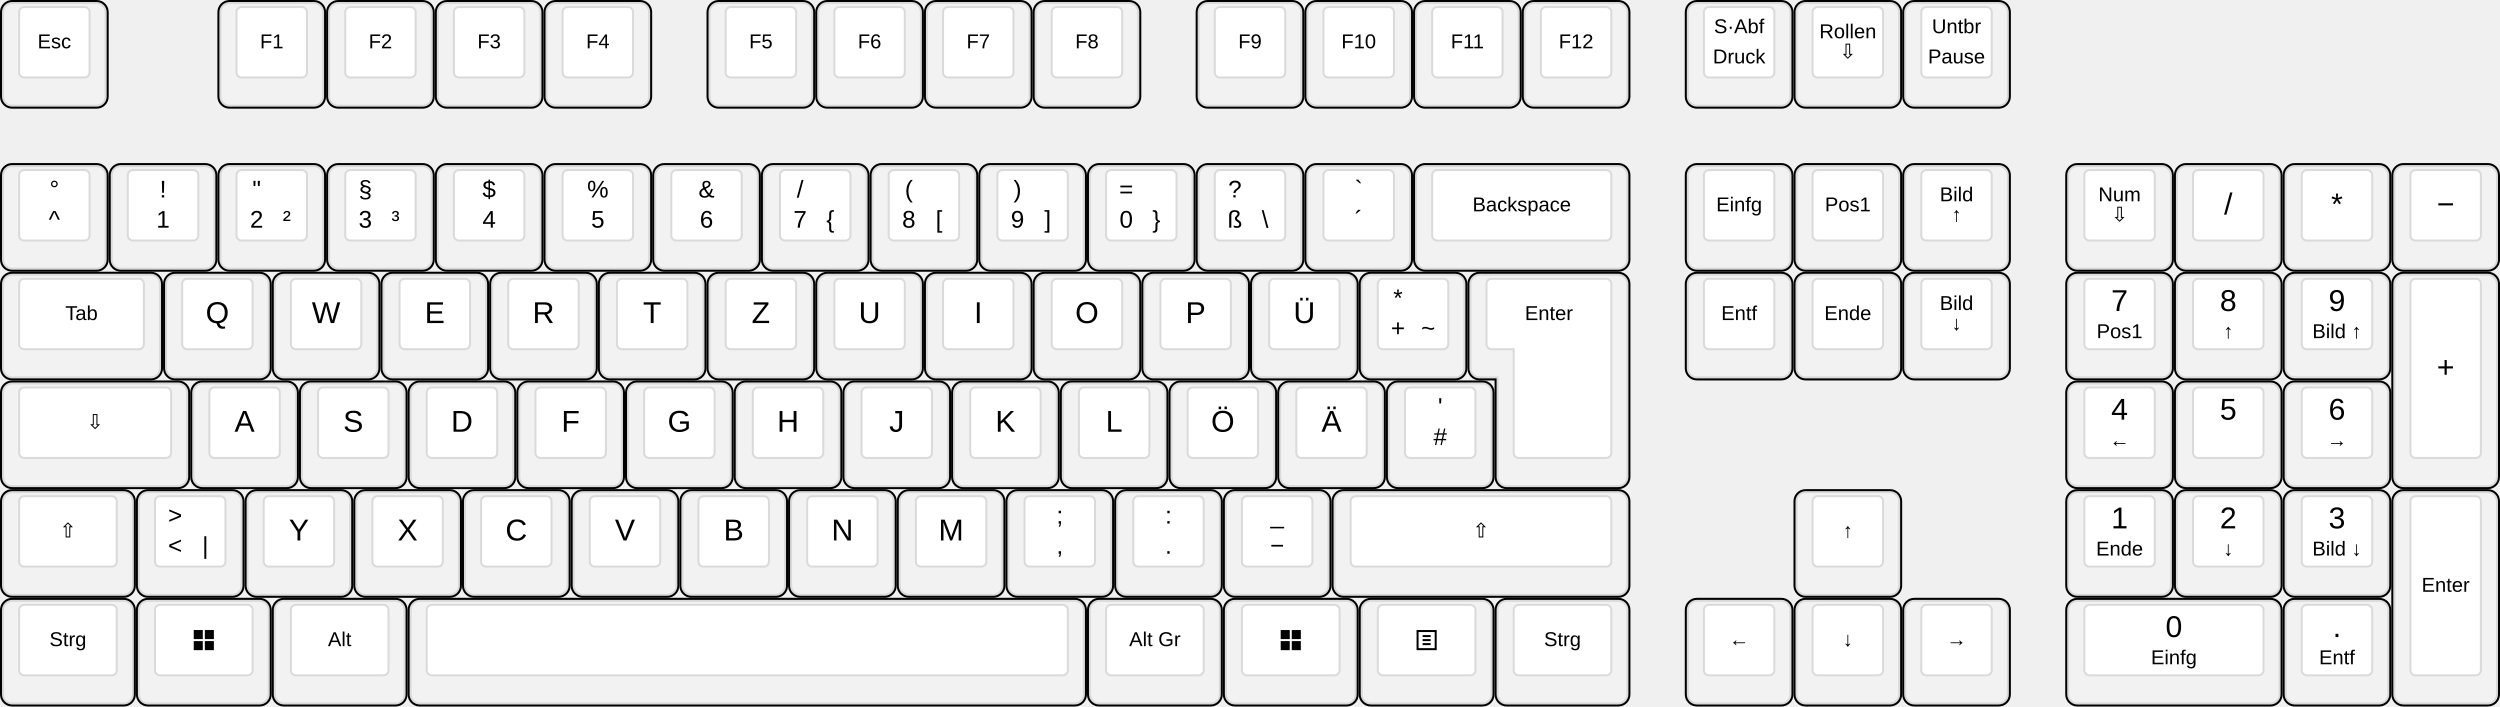
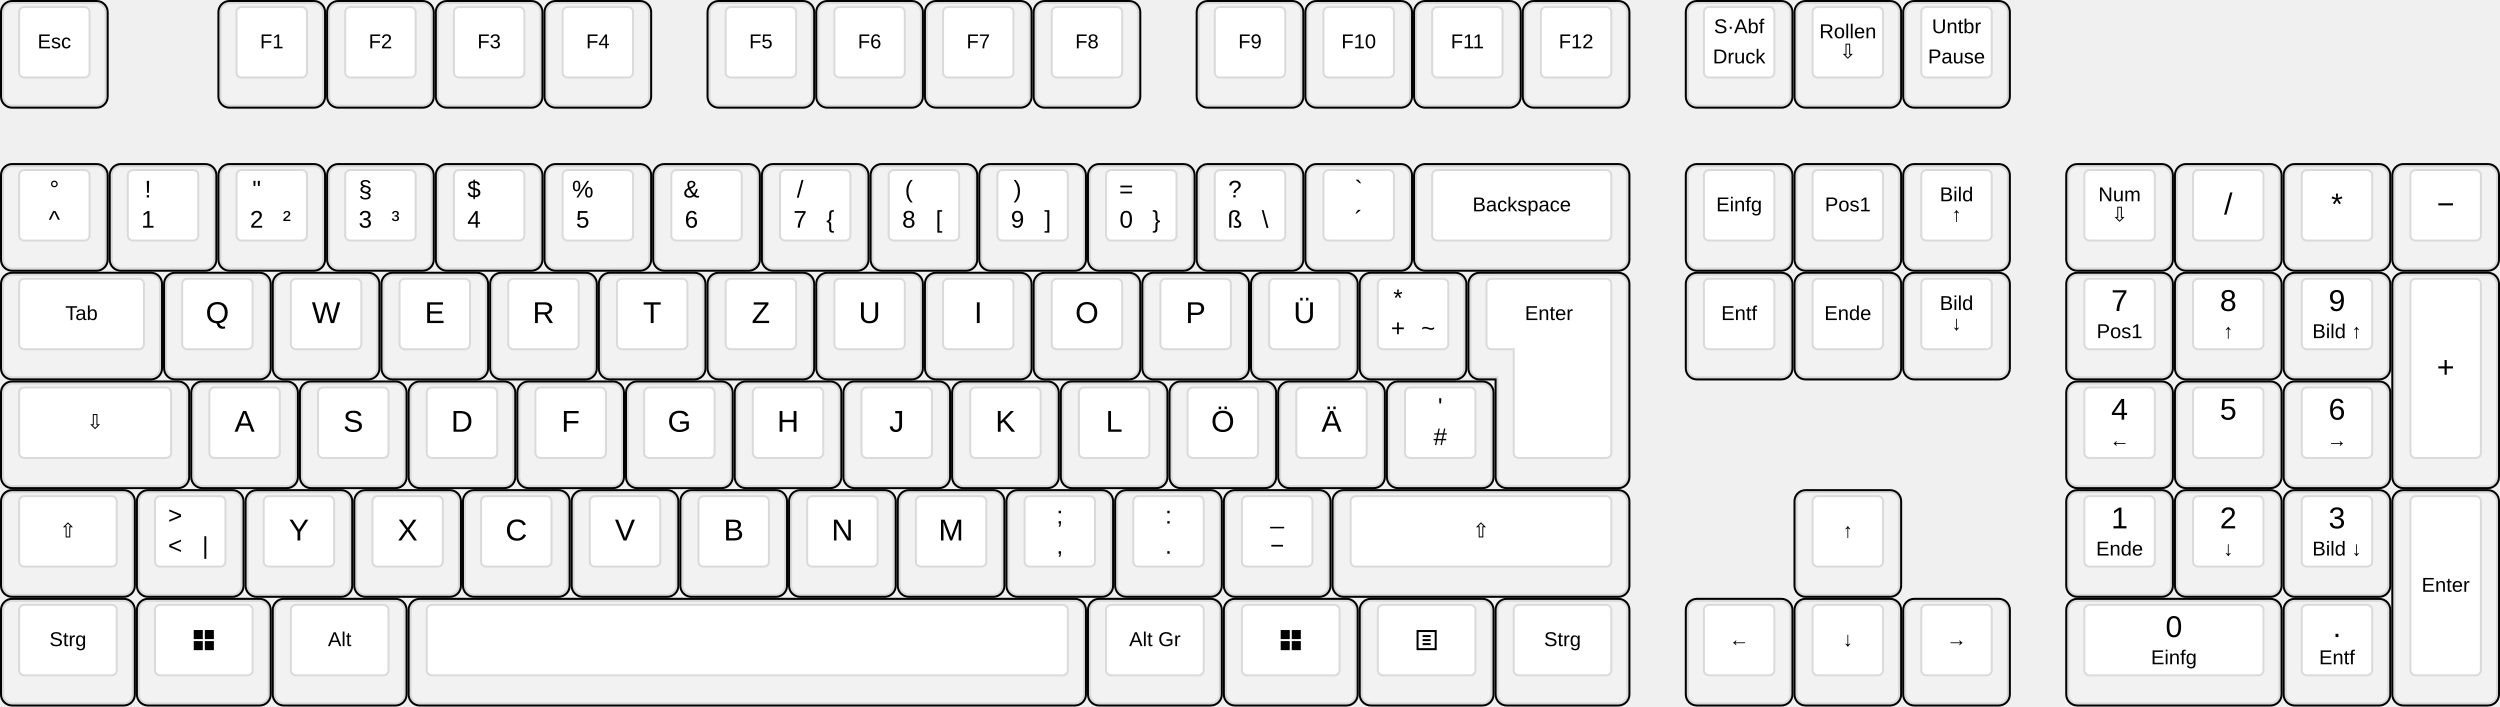
<svg xmlns="http://www.w3.org/2000/svg" xmlns:xlink="http://www.w3.org/1999/xlink" version="1.1" width="1242" height="351" viewBox="0 -351 1242 351">
  <defs>
    <g id="shape0">
      <path d="M 6 -54 C 2.686 -54 0 -51.314 0 -48 L 0 -6 C 0 -2.686 2.686 0 6 0 L 48 0 C 51.314 0 54 -2.686 54 -6 L 54 -48 C 54 -51.314 51.314 -54 48 -54 Z" fill="#000000" />
      <path d="M 6 -53 C 3.239 -53 1 -50.761 1 -48 L 1 -6 C 1 -3.239 3.239 -1 6 -1 L 48 -1 C 50.761 -1 53 -3.239 53 -6 L 53 -48 C 53 -50.761 50.761 -53 48 -53 Z" fill="#dadada" />
      <path d="M 6 -52 C 3.791 -52 2 -50.209 2 -48 L 2 -6 C 2 -3.791 3.791 -2 6 -2 L 48 -2 C 50.209 -2 52 -3.791 52 -6 L 52 -48 C 52 -50.209 50.209 -52 48 -52 Z" fill="#f2f2f2" />
      <path d="M 12 -51 C 10.343 -51 9 -49.657 9 -48 L 9 -18 C 9 -16.343 10.343 -15 12 -15 L 42 -15 C 43.657 -15 45 -16.343 45 -18 L 45 -48 C 45 -49.657 43.657 -51 42 -51 Z" fill="#dadada" />
      <path d="M 12 -50 C 10.895 -50 10 -49.105 10 -48 L 10 -18 C 10 -16.895 10.895 -16 12 -16 L 42 -16 C 43.105 -16 44 -16.895 44 -18 L 44 -48 C 44 -49.105 43.105 -50 42 -50 Z" fill="#ffffff" />
    </g>
    <g id="shape1">
      <path d="M 6 -54 C 2.686 -54 0 -51.314 0 -48 L 0 -6 C 0 -2.686 2.686 0 6 0 L 102 0 C 105.314 0 108 -2.686 108 -6 L 108 -48 C 108 -51.314 105.314 -54 102 -54 Z" fill="#000000" />
      <path d="M 6 -53 C 3.239 -53 1 -50.761 1 -48 L 1 -6 C 1 -3.239 3.239 -1 6 -1 L 102 -1 C 104.761 -1 107 -3.239 107 -6 L 107 -48 C 107 -50.761 104.761 -53 102 -53 Z" fill="#dadada" />
      <path d="M 6 -52 C 3.791 -52 2 -50.209 2 -48 L 2 -6 C 2 -3.791 3.791 -2 6 -2 L 102 -2 C 104.209 -2 106 -3.791 106 -6 L 106 -48 C 106 -50.209 104.209 -52 102 -52 Z" fill="#f2f2f2" />
      <path d="M 12 -51 C 10.343 -51 9 -49.657 9 -48 L 9 -18 C 9 -16.343 10.343 -15 12 -15 L 96 -15 C 97.657 -15 99 -16.343 99 -18 L 99 -48 C 99 -49.657 97.657 -51 96 -51 Z" fill="#dadada" />
      <path d="M 12 -50 C 10.895 -50 10 -49.105 10 -48 L 10 -18 C 10 -16.895 10.895 -16 12 -16 L 96 -16 C 97.105 -16 98 -16.895 98 -18 L 98 -48 C 98 -49.105 97.105 -50 96 -50 Z" fill="#ffffff" />
    </g>
    <g id="shape2">
      <path d="M 6 -54 C 2.686 -54 0 -51.314 0 -48 L 0 -6 C 0 -2.686 2.686 0 6 0 L 75 0 C 78.314 0 81 -2.686 81 -6 L 81 -48 C 81 -51.314 78.314 -54 75 -54 Z" fill="#000000" />
      <path d="M 6 -53 C 3.239 -53 1 -50.761 1 -48 L 1 -6 C 1 -3.239 3.239 -1 6 -1 L 75 -1 C 77.761 -1 80 -3.239 80 -6 L 80 -48 C 80 -50.761 77.761 -53 75 -53 Z" fill="#dadada" />
      <path d="M 6 -52 C 3.791 -52 2 -50.209 2 -48 L 2 -6 C 2 -3.791 3.791 -2 6 -2 L 75 -2 C 77.209 -2 79 -3.791 79 -6 L 79 -48 C 79 -50.209 77.209 -52 75 -52 Z" fill="#f2f2f2" />
      <path d="M 12 -51 C 10.343 -51 9 -49.657 9 -48 L 9 -18 C 9 -16.343 10.343 -15 12 -15 L 69 -15 C 70.657 -15 72 -16.343 72 -18 L 72 -48 C 72 -49.657 70.657 -51 69 -51 Z" fill="#dadada" />
      <path d="M 12 -50 C 10.895 -50 10 -49.105 10 -48 L 10 -18 C 10 -16.895 10.895 -16 12 -16 L 69 -16 C 70.105 -16 71 -16.895 71 -18 L 71 -48 C 71 -49.105 70.105 -50 69 -50 Z" fill="#ffffff" />
    </g>
    <g id="shape3">
      <path d="M 6 -54 C 2.686 -54 0 -51.314 0 -48 L 0 -6 C 0 -2.686 2.686 0 6 0 L 88.5 0 C 91.814 0 94.5 -2.686 94.5 -6 L 94.5 -48 C 94.5 -51.314 91.814 -54 88.5 -54 Z" fill="#000000" />
      <path d="M 6 -53 C 3.239 -53 1 -50.761 1 -48 L 1 -6 C 1 -3.239 3.239 -1 6 -1 L 88.5 -1 C 91.261 -1 93.5 -3.239 93.5 -6 L 93.5 -48 C 93.5 -50.761 91.261 -53 88.5 -53 Z" fill="#dadada" />
      <path d="M 6 -52 C 3.791 -52 2 -50.209 2 -48 L 2 -6 C 2 -3.791 3.791 -2 6 -2 L 88.5 -2 C 90.709 -2 92.5 -3.791 92.5 -6 L 92.5 -48 C 92.5 -50.209 90.709 -52 88.5 -52 Z" fill="#f2f2f2" />
      <path d="M 12 -51 C 10.343 -51 9 -49.657 9 -48 L 9 -18 C 9 -16.343 10.343 -15 12 -15 L 82.5 -15 C 84.157 -15 85.5 -16.343 85.5 -18 L 85.5 -48 C 85.5 -49.657 84.157 -51 82.5 -51 Z" fill="#dadada" />
      <path d="M 12 -50 C 10.895 -50 10 -49.105 10 -48 L 10 -18 C 10 -16.895 10.895 -16 12 -16 L 82.5 -16 C 83.605 -16 84.5 -16.895 84.5 -18 L 84.5 -48 C 84.5 -49.105 83.605 -50 82.5 -50 Z" fill="#ffffff" />
    </g>
    <g id="shape4">
      <path d="M -7.5 -108 C -10.814 -108 -13.5 -105.314 -13.5 -102 L -13.5 -60 C -13.5 -56.686 -10.814 -54 -7.5 -54 L 0 -54 L 0 -6 C 0 -2.686 2.686 0 6 0 L 61.5 0 C 64.814 0 67.5 -2.686 67.5 -6 L 67.5 -102 C 67.5 -105.314 64.814 -108 61.5 -108 Z" fill="#000000" />
      <path d="M -7.5 -107 C -10.261 -107 -12.5 -104.761 -12.5 -102 L -12.5 -60 C -12.5 -57.239 -10.261 -55 -7.5 -55 L 1 -55 L 1 -54 L 1 -6 C 1 -3.239 3.239 -1 6 -1 L 61.5 -1 C 64.261 -1 66.5 -3.239 66.5 -6 L 66.5 -102 C 66.5 -104.761 64.261 -107 61.5 -107 Z" fill="#dadada" />
      <path d="M -7.5 -106 C -9.709 -106 -11.5 -104.209 -11.5 -102 L -11.5 -60 C -11.5 -57.791 -9.709 -56 -7.5 -56 L 2 -56 L 2 -54 L 2 -6 C 2 -3.791 3.791 -2 6 -2 L 61.5 -2 C 63.709 -2 65.5 -3.791 65.5 -6 L 65.5 -102 C 65.5 -104.209 63.709 -106 61.5 -106 Z" fill="#f2f2f2" />
      <path d="M -1.5 -105 C -3.157 -105 -4.5 -103.657 -4.5 -102 L -4.5 -72 C -4.5 -70.343 -3.157 -69 -1.5 -69 L 9 -69 L 9 -60 L 9 -18 C 9 -16.343 10.343 -15 12 -15 L 55.5 -15 C 57.157 -15 58.5 -16.343 58.5 -18 L 58.5 -102 C 58.5 -103.657 57.157 -105 55.5 -105 Z" fill="#dadada" />
      <path d="M -1.5 -104 C -2.605 -104 -3.5 -103.105 -3.5 -102 L -3.5 -72 C -3.5 -70.895 -2.605 -70 -1.5 -70 L 10 -70 L 10 -60 L 10 -18 C 10 -16.895 10.895 -16 12 -16 L 55.5 -16 C 56.605 -16 57.5 -16.895 57.5 -18 L 57.5 -102 C 57.5 -103.105 56.605 -104 55.5 -104 Z" fill="#ffffff" />
    </g>
    <g id="shape5">
      <path d="M 6 -108 C 2.686 -108 0 -105.314 0 -102 L 0 -6 C 0 -2.686 2.686 0 6 0 L 48 0 C 51.314 0 54 -2.686 54 -6 L 54 -102 C 54 -105.314 51.314 -108 48 -108 Z" fill="#000000" />
      <path d="M 6 -107 C 3.239 -107 1 -104.761 1 -102 L 1 -6 C 1 -3.239 3.239 -1 6 -1 L 48 -1 C 50.761 -1 53 -3.239 53 -6 L 53 -102 C 53 -104.761 50.761 -107 48 -107 Z" fill="#dadada" />
      <path d="M 6 -106 C 3.791 -106 2 -104.209 2 -102 L 2 -6 C 2 -3.791 3.791 -2 6 -2 L 48 -2 C 50.209 -2 52 -3.791 52 -6 L 52 -102 C 52 -104.209 50.209 -106 48 -106 Z" fill="#f2f2f2" />
      <path d="M 12 -105 C 10.343 -105 9 -103.657 9 -102 L 9 -18 C 9 -16.343 10.343 -15 12 -15 L 42 -15 C 43.657 -15 45 -16.343 45 -18 L 45 -102 C 45 -103.657 43.657 -105 42 -105 Z" fill="#dadada" />
      <path d="M 12 -104 C 10.895 -104 10 -103.105 10 -102 L 10 -18 C 10 -16.895 10.895 -16 12 -16 L 42 -16 C 43.105 -16 44 -16.895 44 -18 L 44 -102 C 44 -103.105 43.105 -104 42 -104 Z" fill="#ffffff" />
    </g>
    <g id="shape6">
      <path d="M 6 -54 C 2.686 -54 0 -51.314 0 -48 L 0 -6 C 0 -2.686 2.686 0 6 0 L 61.5 0 C 64.814 0 67.5 -2.686 67.5 -6 L 67.5 -48 C 67.5 -51.314 64.814 -54 61.5 -54 Z" fill="#000000" />
      <path d="M 6 -53 C 3.239 -53 1 -50.761 1 -48 L 1 -6 C 1 -3.239 3.239 -1 6 -1 L 61.5 -1 C 64.261 -1 66.5 -3.239 66.5 -6 L 66.5 -48 C 66.5 -50.761 64.261 -53 61.5 -53 Z" fill="#dadada" />
      <path d="M 6 -52 C 3.791 -52 2 -50.209 2 -48 L 2 -6 C 2 -3.791 3.791 -2 6 -2 L 61.5 -2 C 63.709 -2 65.5 -3.791 65.5 -6 L 65.5 -48 C 65.5 -50.209 63.709 -52 61.5 -52 Z" fill="#f2f2f2" />
      <path d="M 12 -51 C 10.343 -51 9 -49.657 9 -48 L 9 -18 C 9 -16.343 10.343 -15 12 -15 L 55.5 -15 C 57.157 -15 58.5 -16.343 58.5 -18 L 58.5 -48 C 58.5 -49.657 57.157 -51 55.5 -51 Z" fill="#dadada" />
      <path d="M 12 -50 C 10.895 -50 10 -49.105 10 -48 L 10 -18 C 10 -16.895 10.895 -16 12 -16 L 55.5 -16 C 56.605 -16 57.5 -16.895 57.5 -18 L 57.5 -48 C 57.5 -49.105 56.605 -50 55.5 -50 Z" fill="#ffffff" />
    </g>
    <g id="shape7">
      <path d="M 6 -54 C 2.686 -54 0 -51.314 0 -48 L 0 -6 C 0 -2.686 2.686 0 6 0 L 142.5 0 C 145.814 0 148.5 -2.686 148.5 -6 L 148.5 -48 C 148.5 -51.314 145.814 -54 142.5 -54 Z" fill="#000000" />
      <path d="M 6 -53 C 3.239 -53 1 -50.761 1 -48 L 1 -6 C 1 -3.239 3.239 -1 6 -1 L 142.5 -1 C 145.261 -1 147.5 -3.239 147.5 -6 L 147.5 -48 C 147.5 -50.761 145.261 -53 142.5 -53 Z" fill="#dadada" />
      <path d="M 6 -52 C 3.791 -52 2 -50.209 2 -48 L 2 -6 C 2 -3.791 3.791 -2 6 -2 L 142.5 -2 C 144.709 -2 146.5 -3.791 146.5 -6 L 146.5 -48 C 146.5 -50.209 144.709 -52 142.5 -52 Z" fill="#f2f2f2" />
      <path d="M 12 -51 C 10.343 -51 9 -49.657 9 -48 L 9 -18 C 9 -16.343 10.343 -15 12 -15 L 136.5 -15 C 138.157 -15 139.5 -16.343 139.5 -18 L 139.5 -48 C 139.5 -49.657 138.157 -51 136.5 -51 Z" fill="#dadada" />
      <path d="M 12 -50 C 10.895 -50 10 -49.105 10 -48 L 10 -18 C 10 -16.895 10.895 -16 12 -16 L 136.5 -16 C 137.605 -16 138.5 -16.895 138.5 -18 L 138.5 -48 C 138.5 -49.105 137.605 -50 136.5 -50 Z" fill="#ffffff" />
    </g>
    <g id="shape8">
      <path d="M 6 -54 C 2.686 -54 0 -51.314 0 -48 L 0 -6 C 0 -2.686 2.686 0 6 0 L 331.5 0 C 334.814 0 337.5 -2.686 337.5 -6 L 337.5 -48 C 337.5 -51.314 334.814 -54 331.5 -54 Z" fill="#000000" />
      <path d="M 6 -53 C 3.239 -53 1 -50.761 1 -48 L 1 -6 C 1 -3.239 3.239 -1 6 -1 L 331.5 -1 C 334.261 -1 336.5 -3.239 336.5 -6 L 336.5 -48 C 336.5 -50.761 334.261 -53 331.5 -53 Z" fill="#dadada" />
      <path d="M 6 -52 C 3.791 -52 2 -50.209 2 -48 L 2 -6 C 2 -3.791 3.791 -2 6 -2 L 331.5 -2 C 333.709 -2 335.5 -3.791 335.5 -6 L 335.5 -48 C 335.5 -50.209 333.709 -52 331.5 -52 Z" fill="#f2f2f2" />
      <path d="M 12 -51 C 10.343 -51 9 -49.657 9 -48 L 9 -18 C 9 -16.343 10.343 -15 12 -15 L 325.5 -15 C 327.157 -15 328.5 -16.343 328.5 -18 L 328.5 -48 C 328.5 -49.657 327.157 -51 325.5 -51 Z" fill="#dadada" />
      <path d="M 12 -50 C 10.895 -50 10 -49.105 10 -48 L 10 -18 C 10 -16.895 10.895 -16 12 -16 L 325.5 -16 C 326.605 -16 327.5 -16.895 327.5 -18 L 327.5 -48 C 327.5 -49.105 326.605 -50 325.5 -50 Z" fill="#ffffff" />
    </g>
    <path id="path0" d="M 0 0 h 0.45 v 0.45 h -0.45 z M 1 0 v 0.45 h -0.45 v -0.45 z M 1 1 h -0.45 v -0.45 h 0.45 z M 0 1 v -0.45 h 0.45 v 0.45 z" />
    <path id="path1" d="M 0 0 V 1 H 1 V 0 Z M 0.9 0.9 H 0.1 V 0.1 H 0.9 Z M 0.7 0.35 H 0.3 V 0.25 H 0.7 Z M 0.7 0.55 H 0.3 V 0.45 H 0.7 Z M 0.7 0.75 H 0.3 V 0.65 H 0.7 Z" />
  </defs>
  <g class="keyboard">
    <g class="key">
      <use xlink:href="#shape0" transform="translate(0 -297)" />
      <text x="27" y="-327" text-anchor="middle" font-family="Arial" font-size="10" fill="#000000">Esc</text>
    </g>
    <g class="key">
      <use xlink:href="#shape0" transform="translate(108 -297)" />
      <text x="135" y="-327" text-anchor="middle" font-family="Arial" font-size="10" fill="#000000">F1</text>
    </g>
    <g class="key">
      <use xlink:href="#shape0" transform="translate(162 -297)" />
      <text x="189" y="-327" text-anchor="middle" font-family="Arial" font-size="10" fill="#000000">F2</text>
    </g>
    <g class="key">
      <use xlink:href="#shape0" transform="translate(216 -297)" />
      <text x="243" y="-327" text-anchor="middle" font-family="Arial" font-size="10" fill="#000000">F3</text>
    </g>
    <g class="key">
      <use xlink:href="#shape0" transform="translate(270 -297)" />
      <text x="297" y="-327" text-anchor="middle" font-family="Arial" font-size="10" fill="#000000">F4</text>
    </g>
    <g class="key">
      <use xlink:href="#shape0" transform="translate(351 -297)" />
      <text x="378" y="-327" text-anchor="middle" font-family="Arial" font-size="10" fill="#000000">F5</text>
    </g>
    <g class="key">
      <use xlink:href="#shape0" transform="translate(405 -297)" />
      <text x="432" y="-327" text-anchor="middle" font-family="Arial" font-size="10" fill="#000000">F6</text>
    </g>
    <g class="key">
      <use xlink:href="#shape0" transform="translate(459 -297)" />
      <text x="486" y="-327" text-anchor="middle" font-family="Arial" font-size="10" fill="#000000">F7</text>
    </g>
    <g class="key">
      <use xlink:href="#shape0" transform="translate(513 -297)" />
      <text x="540" y="-327" text-anchor="middle" font-family="Arial" font-size="10" fill="#000000">F8</text>
    </g>
    <g class="key">
      <use xlink:href="#shape0" transform="translate(594 -297)" />
      <text x="621" y="-327" text-anchor="middle" font-family="Arial" font-size="10" fill="#000000">F9</text>
    </g>
    <g class="key">
      <use xlink:href="#shape0" transform="translate(648 -297)" />
      <text x="675" y="-327" text-anchor="middle" font-family="Arial" font-size="10" fill="#000000">F10</text>
    </g>
    <g class="key">
      <use xlink:href="#shape0" transform="translate(702 -297)" />
      <text x="729" y="-327" text-anchor="middle" font-family="Arial" font-size="10" fill="#000000">F11</text>
    </g>
    <g class="key">
      <use xlink:href="#shape0" transform="translate(756 -297)" />
      <text x="783" y="-327" text-anchor="middle" font-family="Arial" font-size="10" fill="#000000">F12</text>
    </g>
    <g class="key">
      <use xlink:href="#shape0" transform="translate(837 -297)" />
      <text x="864" y="-319.5" text-anchor="middle" font-family="Arial" font-size="10" fill="#000000">Druck</text>
      <text x="864" y="-334.5" text-anchor="middle" font-family="Arial" font-size="10" fill="#000000">S·Abf</text>
    </g>
    <g class="key">
      <use xlink:href="#shape0" transform="translate(891 -297)" />
      <text x="918" y="-332" text-anchor="middle" font-family="Arial" font-size="10" fill="#000000">Rollen</text>
      <text x="918" y="-322" text-anchor="middle" font-family="Arial" font-size="10" fill="#000000">⇩</text>
    </g>
    <g class="key">
      <use xlink:href="#shape0" transform="translate(945 -297)" />
      <text x="972" y="-319.5" text-anchor="middle" font-family="Arial" font-size="10" fill="#000000">Pause</text>
      <text x="972" y="-334.5" text-anchor="middle" font-family="Arial" font-size="10" fill="#000000">Untbr</text>
    </g>
    <g class="key">
      <use xlink:href="#shape0" transform="translate(0 -216)" />
      <text x="27" y="-237.9" text-anchor="middle" font-family="Arial" font-size="12" fill="#000000">^</text>
      <text x="27" y="-252.9" text-anchor="middle" font-family="Arial" font-size="12" fill="#000000">°</text>
    </g>
    <g class="key">
      <use xlink:href="#shape0" transform="translate(54 -216)" />
-       <text x="81" y="-237.9" text-anchor="middle" font-family="Arial" font-size="12" fill="#000000">1</text>
-       <text x="81" y="-252.9" text-anchor="middle" font-family="Arial" font-size="12" fill="#000000">!</text>
+       <text x="73.5" y="-237.9" text-anchor="middle" font-family="Arial" font-size="12" fill="#000000">1</text>
+       <text x="73.5" y="-252.9" text-anchor="middle" font-family="Arial" font-size="12" fill="#000000">!</text>
    </g>
    <g class="key">
      <use xlink:href="#shape0" transform="translate(108 -216)" />
      <text x="127.5" y="-237.9" text-anchor="middle" font-family="Arial" font-size="12" fill="#000000">2</text>
      <text x="127.5" y="-252.9" text-anchor="middle" font-family="Arial" font-size="12" fill="#000000">"</text>
      <text x="142.5" y="-237.9" text-anchor="middle" font-family="Arial" font-size="12" fill="#000000">²</text>
    </g>
    <g class="key">
      <use xlink:href="#shape0" transform="translate(162 -216)" />
      <text x="181.5" y="-237.9" text-anchor="middle" font-family="Arial" font-size="12" fill="#000000">3</text>
      <text x="181.5" y="-252.9" text-anchor="middle" font-family="Arial" font-size="12" fill="#000000">§</text>
      <text x="196.5" y="-237.9" text-anchor="middle" font-family="Arial" font-size="12" fill="#000000">³</text>
    </g>
    <g class="key">
      <use xlink:href="#shape0" transform="translate(216 -216)" />
-       <text x="243" y="-237.9" text-anchor="middle" font-family="Arial" font-size="12" fill="#000000">4</text>
-       <text x="243" y="-252.9" text-anchor="middle" font-family="Arial" font-size="12" fill="#000000">$</text>
+       <text x="235.5" y="-237.9" text-anchor="middle" font-family="Arial" font-size="12" fill="#000000">4</text>
+       <text x="235.5" y="-252.9" text-anchor="middle" font-family="Arial" font-size="12" fill="#000000">$</text>
    </g>
    <g class="key">
      <use xlink:href="#shape0" transform="translate(270 -216)" />
-       <text x="297" y="-237.9" text-anchor="middle" font-family="Arial" font-size="12" fill="#000000">5</text>
-       <text x="297" y="-252.9" text-anchor="middle" font-family="Arial" font-size="12" fill="#000000">%</text>
+       <text x="289.5" y="-237.9" text-anchor="middle" font-family="Arial" font-size="12" fill="#000000">5</text>
+       <text x="289.5" y="-252.9" text-anchor="middle" font-family="Arial" font-size="12" fill="#000000">%</text>
    </g>
    <g class="key">
      <use xlink:href="#shape0" transform="translate(324 -216)" />
-       <text x="351" y="-237.9" text-anchor="middle" font-family="Arial" font-size="12" fill="#000000">6</text>
-       <text x="351" y="-252.9" text-anchor="middle" font-family="Arial" font-size="12" fill="#000000">&amp;</text>
+       <text x="343.5" y="-237.9" text-anchor="middle" font-family="Arial" font-size="12" fill="#000000">6</text>
+       <text x="343.5" y="-252.9" text-anchor="middle" font-family="Arial" font-size="12" fill="#000000">&amp;</text>
    </g>
    <g class="key">
      <use xlink:href="#shape0" transform="translate(378 -216)" />
      <text x="397.5" y="-237.9" text-anchor="middle" font-family="Arial" font-size="12" fill="#000000">7</text>
      <text x="397.5" y="-252.9" text-anchor="middle" font-family="Arial" font-size="12" fill="#000000">/</text>
      <text x="412.5" y="-237.9" text-anchor="middle" font-family="Arial" font-size="12" fill="#000000">{</text>
    </g>
    <g class="key">
      <use xlink:href="#shape0" transform="translate(432 -216)" />
      <text x="451.5" y="-237.9" text-anchor="middle" font-family="Arial" font-size="12" fill="#000000">8</text>
      <text x="451.5" y="-252.9" text-anchor="middle" font-family="Arial" font-size="12" fill="#000000">(</text>
      <text x="466.5" y="-237.9" text-anchor="middle" font-family="Arial" font-size="12" fill="#000000">[</text>
    </g>
    <g class="key">
      <use xlink:href="#shape0" transform="translate(486 -216)" />
      <text x="505.5" y="-237.9" text-anchor="middle" font-family="Arial" font-size="12" fill="#000000">9</text>
      <text x="505.5" y="-252.9" text-anchor="middle" font-family="Arial" font-size="12" fill="#000000">)</text>
      <text x="520.5" y="-237.9" text-anchor="middle" font-family="Arial" font-size="12" fill="#000000">]</text>
    </g>
    <g class="key">
      <use xlink:href="#shape0" transform="translate(540 -216)" />
      <text x="559.5" y="-237.9" text-anchor="middle" font-family="Arial" font-size="12" fill="#000000">0</text>
      <text x="559.5" y="-252.9" text-anchor="middle" font-family="Arial" font-size="12" fill="#000000">=</text>
      <text x="574.5" y="-237.9" text-anchor="middle" font-family="Arial" font-size="12" fill="#000000">}</text>
    </g>
    <g class="key">
      <use xlink:href="#shape0" transform="translate(594 -216)" />
      <text x="613.5" y="-237.9" text-anchor="middle" font-family="Arial" font-size="12" fill="#000000">ß</text>
      <text x="613.5" y="-252.9" text-anchor="middle" font-family="Arial" font-size="12" fill="#000000">?</text>
      <text x="628.5" y="-237.9" text-anchor="middle" font-family="Arial" font-size="12" fill="#000000">\</text>
    </g>
    <g class="key">
      <use xlink:href="#shape0" transform="translate(648 -216)" />
      <text x="675" y="-237.9" text-anchor="middle" font-family="Arial" font-size="12" fill="#000000">´</text>
      <text x="675" y="-252.9" text-anchor="middle" font-family="Arial" font-size="12" fill="#000000">`</text>
    </g>
    <g class="key">
      <use xlink:href="#shape1" transform="translate(702 -216)" />
      <text x="756" y="-246" text-anchor="middle" font-family="Arial" font-size="10" fill="#000000">Backspace</text>
    </g>
    <g class="key">
      <use xlink:href="#shape0" transform="translate(837 -216)" />
      <text x="864" y="-246" text-anchor="middle" font-family="Arial" font-size="10" fill="#000000">Einfg</text>
    </g>
    <g class="key">
      <use xlink:href="#shape0" transform="translate(891 -216)" />
      <text x="918" y="-246" text-anchor="middle" font-family="Arial" font-size="10" fill="#000000">Pos1</text>
    </g>
    <g class="key">
      <use xlink:href="#shape0" transform="translate(945 -216)" />
      <text x="972" y="-251" text-anchor="middle" font-family="Arial" font-size="10" fill="#000000">Bild</text>
      <text x="972" y="-241" text-anchor="middle" font-family="Arial" font-size="10" fill="#000000">↑</text>
    </g>
    <g class="key">
      <use xlink:href="#shape0" transform="translate(1026 -216)" />
      <text x="1053" y="-251" text-anchor="middle" font-family="Arial" font-size="10" fill="#000000">Num</text>
      <text x="1053" y="-241" text-anchor="middle" font-family="Arial" font-size="10" fill="#000000">⇩</text>
    </g>
    <g class="key">
      <use xlink:href="#shape0" transform="translate(1080 -216)" />
      <text x="1107" y="-244.5" text-anchor="middle" font-family="Arial" font-size="15" fill="#000000">/</text>
    </g>
    <g class="key">
      <use xlink:href="#shape0" transform="translate(1134 -216)" />
      <text x="1161" y="-244.5" text-anchor="middle" font-family="Arial" font-size="15" fill="#000000">*</text>
    </g>
    <g class="key">
      <use xlink:href="#shape0" transform="translate(1188 -216)" />
      <text x="1215" y="-244.5" text-anchor="middle" font-family="Arial" font-size="15" fill="#000000">−</text>
    </g>
    <g class="key">
      <use xlink:href="#shape2" transform="translate(0 -162)" />
      <text x="40.5" y="-192" text-anchor="middle" font-family="Arial" font-size="10" fill="#000000">Tab</text>
    </g>
    <g class="key">
      <use xlink:href="#shape0" transform="translate(81 -162)" />
      <text x="108" y="-190.5" text-anchor="middle" font-family="Arial" font-size="15" fill="#000000">Q</text>
    </g>
    <g class="key">
      <use xlink:href="#shape0" transform="translate(135 -162)" />
      <text x="162" y="-190.5" text-anchor="middle" font-family="Arial" font-size="15" fill="#000000">W</text>
    </g>
    <g class="key">
      <use xlink:href="#shape0" transform="translate(189 -162)" />
      <text x="216" y="-190.5" text-anchor="middle" font-family="Arial" font-size="15" fill="#000000">E</text>
    </g>
    <g class="key">
      <use xlink:href="#shape0" transform="translate(243 -162)" />
      <text x="270" y="-190.5" text-anchor="middle" font-family="Arial" font-size="15" fill="#000000">R</text>
    </g>
    <g class="key">
      <use xlink:href="#shape0" transform="translate(297 -162)" />
      <text x="324" y="-190.5" text-anchor="middle" font-family="Arial" font-size="15" fill="#000000">T</text>
    </g>
    <g class="key">
      <use xlink:href="#shape0" transform="translate(351 -162)" />
      <text x="378" y="-190.5" text-anchor="middle" font-family="Arial" font-size="15" fill="#000000">Z</text>
    </g>
    <g class="key">
      <use xlink:href="#shape0" transform="translate(405 -162)" />
      <text x="432" y="-190.5" text-anchor="middle" font-family="Arial" font-size="15" fill="#000000">U</text>
    </g>
    <g class="key">
      <use xlink:href="#shape0" transform="translate(459 -162)" />
      <text x="486" y="-190.5" text-anchor="middle" font-family="Arial" font-size="15" fill="#000000">I</text>
    </g>
    <g class="key">
      <use xlink:href="#shape0" transform="translate(513 -162)" />
      <text x="540" y="-190.5" text-anchor="middle" font-family="Arial" font-size="15" fill="#000000">O</text>
    </g>
    <g class="key">
      <use xlink:href="#shape0" transform="translate(567 -162)" />
      <text x="594" y="-190.5" text-anchor="middle" font-family="Arial" font-size="15" fill="#000000">P</text>
    </g>
    <g class="key">
      <use xlink:href="#shape0" transform="translate(621 -162)" />
      <text x="648" y="-190.5" text-anchor="middle" font-family="Arial" font-size="15" fill="#000000">Ü</text>
    </g>
    <g class="key">
      <use xlink:href="#shape0" transform="translate(675 -162)" />
      <text x="694.5" y="-183.9" text-anchor="middle" font-family="Arial" font-size="12" fill="#000000">+</text>
      <text x="694.5" y="-198.9" text-anchor="middle" font-family="Arial" font-size="12" fill="#000000">*</text>
      <text x="709.5" y="-183.9" text-anchor="middle" font-family="Arial" font-size="12" fill="#000000">~</text>
    </g>
    <g class="key">
      <use xlink:href="#shape0" transform="translate(837 -162)" />
      <text x="864" y="-192" text-anchor="middle" font-family="Arial" font-size="10" fill="#000000">Entf</text>
    </g>
    <g class="key">
      <use xlink:href="#shape0" transform="translate(891 -162)" />
      <text x="918" y="-192" text-anchor="middle" font-family="Arial" font-size="10" fill="#000000">Ende</text>
    </g>
    <g class="key">
      <use xlink:href="#shape0" transform="translate(945 -162)" />
      <text x="972" y="-197" text-anchor="middle" font-family="Arial" font-size="10" fill="#000000">Bild</text>
      <text x="972" y="-187" text-anchor="middle" font-family="Arial" font-size="10" fill="#000000">↓</text>
    </g>
    <g class="key">
      <use xlink:href="#shape0" transform="translate(1026 -162)" />
      <text x="1053" y="-196.5" text-anchor="middle" font-family="Arial" font-size="15" fill="#000000">7</text>
      <text x="1053" y="-183" text-anchor="middle" font-family="Arial" font-size="10" fill="#000000">Pos1</text>
    </g>
    <g class="key">
      <use xlink:href="#shape0" transform="translate(1080 -162)" />
      <text x="1107" y="-196.5" text-anchor="middle" font-family="Arial" font-size="15" fill="#000000">8</text>
      <text x="1107" y="-183" text-anchor="middle" font-family="Arial" font-size="10" fill="#000000">↑</text>
    </g>
    <g class="key">
      <use xlink:href="#shape0" transform="translate(1134 -162)" />
      <text x="1161" y="-196.5" text-anchor="middle" font-family="Arial" font-size="15" fill="#000000">9</text>
      <text x="1161" y="-183" text-anchor="middle" font-family="Arial" font-size="10" fill="#000000">Bild ↑</text>
    </g>
    <g class="key">
      <use xlink:href="#shape3" transform="translate(0 -108)" />
      <text x="47.25" y="-138" text-anchor="middle" font-family="Arial" font-size="10" fill="#000000">⇩</text>
    </g>
    <g class="key">
      <use xlink:href="#shape0" transform="translate(94.5 -108)" />
      <text x="121.5" y="-136.5" text-anchor="middle" font-family="Arial" font-size="15" fill="#000000">A</text>
    </g>
    <g class="key">
      <use xlink:href="#shape0" transform="translate(148.5 -108)" />
      <text x="175.5" y="-136.5" text-anchor="middle" font-family="Arial" font-size="15" fill="#000000">S</text>
    </g>
    <g class="key">
      <use xlink:href="#shape0" transform="translate(202.5 -108)" />
      <text x="229.5" y="-136.5" text-anchor="middle" font-family="Arial" font-size="15" fill="#000000">D</text>
    </g>
    <g class="key">
      <use xlink:href="#shape0" transform="translate(256.5 -108)" />
      <text x="283.5" y="-136.5" text-anchor="middle" font-family="Arial" font-size="15" fill="#000000">F</text>
    </g>
    <g class="key">
      <use xlink:href="#shape0" transform="translate(310.5 -108)" />
      <text x="337.5" y="-136.5" text-anchor="middle" font-family="Arial" font-size="15" fill="#000000">G</text>
    </g>
    <g class="key">
      <use xlink:href="#shape0" transform="translate(364.5 -108)" />
      <text x="391.5" y="-136.5" text-anchor="middle" font-family="Arial" font-size="15" fill="#000000">H</text>
    </g>
    <g class="key">
      <use xlink:href="#shape0" transform="translate(418.5 -108)" />
      <text x="445.5" y="-136.5" text-anchor="middle" font-family="Arial" font-size="15" fill="#000000">J</text>
    </g>
    <g class="key">
      <use xlink:href="#shape0" transform="translate(472.5 -108)" />
      <text x="499.5" y="-136.5" text-anchor="middle" font-family="Arial" font-size="15" fill="#000000">K</text>
    </g>
    <g class="key">
      <use xlink:href="#shape0" transform="translate(526.5 -108)" />
      <text x="553.5" y="-136.5" text-anchor="middle" font-family="Arial" font-size="15" fill="#000000">L</text>
    </g>
    <g class="key">
      <use xlink:href="#shape0" transform="translate(580.5 -108)" />
      <text x="607.5" y="-136.5" text-anchor="middle" font-family="Arial" font-size="15" fill="#000000">Ö</text>
    </g>
    <g class="key">
      <use xlink:href="#shape0" transform="translate(634.5 -108)" />
      <text x="661.5" y="-136.5" text-anchor="middle" font-family="Arial" font-size="15" fill="#000000">Ä</text>
    </g>
    <g class="key">
      <use xlink:href="#shape0" transform="translate(688.5 -108)" />
      <text x="715.5" y="-129.9" text-anchor="middle" font-family="Arial" font-size="12" fill="#000000">#</text>
      <text x="715.5" y="-144.9" text-anchor="middle" font-family="Arial" font-size="12" fill="#000000">'</text>
    </g>
    <g class="key">
      <use xlink:href="#shape4" transform="translate(742.5 -108)" />
      <text x="769.5" y="-192" text-anchor="middle" font-family="Arial" font-size="10" fill="#000000">Enter</text>
    </g>
    <g class="key">
      <use xlink:href="#shape0" transform="translate(1026 -108)" />
      <text x="1053" y="-142.5" text-anchor="middle" font-family="Arial" font-size="15" fill="#000000">4</text>
      <text x="1053" y="-129" text-anchor="middle" font-family="Arial" font-size="10" fill="#000000">←</text>
    </g>
    <g class="key">
      <use xlink:href="#shape0" transform="translate(1080 -108)" />
      <text x="1107" y="-142.5" text-anchor="middle" font-family="Arial" font-size="15" fill="#000000">5</text>
    </g>
    <g class="key">
      <use xlink:href="#shape0" transform="translate(1134 -108)" />
      <text x="1161" y="-142.5" text-anchor="middle" font-family="Arial" font-size="15" fill="#000000">6</text>
      <text x="1161" y="-129" text-anchor="middle" font-family="Arial" font-size="10" fill="#000000">→</text>
    </g>
    <g class="key">
      <use xlink:href="#shape5" transform="translate(1188 -108)" />
      <text x="1215" y="-163.5" text-anchor="middle" font-family="Arial" font-size="15" fill="#000000">+</text>
    </g>
    <g class="key">
      <use xlink:href="#shape6" transform="translate(0 -54)" />
      <text x="33.75" y="-84" text-anchor="middle" font-family="Arial" font-size="10" fill="#000000">⇧</text>
    </g>
    <g class="key">
      <use xlink:href="#shape0" transform="translate(67.5 -54)" />
      <text x="87" y="-75.9" text-anchor="middle" font-family="Arial" font-size="12" fill="#000000">&lt;</text>
      <text x="87" y="-90.9" text-anchor="middle" font-family="Arial" font-size="12" fill="#000000">&gt;</text>
      <text x="102" y="-75.9" text-anchor="middle" font-family="Arial" font-size="12" fill="#000000">|</text>
    </g>
    <g class="key">
      <use xlink:href="#shape0" transform="translate(121.5 -54)" />
      <text x="148.5" y="-82.5" text-anchor="middle" font-family="Arial" font-size="15" fill="#000000">Y</text>
    </g>
    <g class="key">
      <use xlink:href="#shape0" transform="translate(175.5 -54)" />
      <text x="202.5" y="-82.5" text-anchor="middle" font-family="Arial" font-size="15" fill="#000000">X</text>
    </g>
    <g class="key">
      <use xlink:href="#shape0" transform="translate(229.5 -54)" />
      <text x="256.5" y="-82.5" text-anchor="middle" font-family="Arial" font-size="15" fill="#000000">C</text>
    </g>
    <g class="key">
      <use xlink:href="#shape0" transform="translate(283.5 -54)" />
      <text x="310.5" y="-82.5" text-anchor="middle" font-family="Arial" font-size="15" fill="#000000">V</text>
    </g>
    <g class="key">
      <use xlink:href="#shape0" transform="translate(337.5 -54)" />
      <text x="364.5" y="-82.5" text-anchor="middle" font-family="Arial" font-size="15" fill="#000000">B</text>
    </g>
    <g class="key">
      <use xlink:href="#shape0" transform="translate(391.5 -54)" />
      <text x="418.5" y="-82.5" text-anchor="middle" font-family="Arial" font-size="15" fill="#000000">N</text>
    </g>
    <g class="key">
      <use xlink:href="#shape0" transform="translate(445.5 -54)" />
      <text x="472.5" y="-82.5" text-anchor="middle" font-family="Arial" font-size="15" fill="#000000">M</text>
    </g>
    <g class="key">
      <use xlink:href="#shape0" transform="translate(499.5 -54)" />
      <text x="526.5" y="-75.9" text-anchor="middle" font-family="Arial" font-size="12" fill="#000000">,</text>
      <text x="526.5" y="-90.9" text-anchor="middle" font-family="Arial" font-size="12" fill="#000000">;</text>
    </g>
    <g class="key">
      <use xlink:href="#shape0" transform="translate(553.5 -54)" />
      <text x="580.5" y="-75.9" text-anchor="middle" font-family="Arial" font-size="12" fill="#000000">.</text>
      <text x="580.5" y="-90.9" text-anchor="middle" font-family="Arial" font-size="12" fill="#000000">:</text>
    </g>
    <g class="key">
      <use xlink:href="#shape0" transform="translate(607.5 -54)" />
      <text x="634.5" y="-75.9" text-anchor="middle" font-family="Arial" font-size="12" fill="#000000">−</text>
      <text x="634.5" y="-90.9" text-anchor="middle" font-family="Arial" font-size="12" fill="#000000">_</text>
    </g>
    <g class="key">
      <use xlink:href="#shape7" transform="translate(661.5 -54)" />
      <text x="735.75" y="-84" text-anchor="middle" font-family="Arial" font-size="10" fill="#000000">⇧</text>
    </g>
    <g class="key">
      <use xlink:href="#shape0" transform="translate(891 -54)" />
      <text x="918" y="-84" text-anchor="middle" font-family="Arial" font-size="10" fill="#000000">↑</text>
    </g>
    <g class="key">
      <use xlink:href="#shape0" transform="translate(1026 -54)" />
      <text x="1053" y="-88.5" text-anchor="middle" font-family="Arial" font-size="15" fill="#000000">1</text>
      <text x="1053" y="-75" text-anchor="middle" font-family="Arial" font-size="10" fill="#000000">Ende</text>
    </g>
    <g class="key">
      <use xlink:href="#shape0" transform="translate(1080 -54)" />
      <text x="1107" y="-88.5" text-anchor="middle" font-family="Arial" font-size="15" fill="#000000">2</text>
      <text x="1107" y="-75" text-anchor="middle" font-family="Arial" font-size="10" fill="#000000">↓</text>
    </g>
    <g class="key">
      <use xlink:href="#shape0" transform="translate(1134 -54)" />
      <text x="1161" y="-88.5" text-anchor="middle" font-family="Arial" font-size="15" fill="#000000">3</text>
      <text x="1161" y="-75" text-anchor="middle" font-family="Arial" font-size="10" fill="#000000">Bild ↓</text>
    </g>
    <g class="key">
      <use xlink:href="#shape6" transform="translate(0 0)" />
      <text x="33.75" y="-30" text-anchor="middle" font-family="Arial" font-size="10" fill="#000000">Strg</text>
    </g>
    <g class="key">
      <use xlink:href="#shape6" transform="translate(67.5 0)" />
      <use xlink:href="#path0" transform="translate(96.25 -38) scale(10 10)" fill="#000000" />
    </g>
    <g class="key">
      <use xlink:href="#shape6" transform="translate(135 0)" />
      <text x="168.75" y="-30" text-anchor="middle" font-family="Arial" font-size="10" fill="#000000">Alt</text>
    </g>
    <g class="key">
      <use xlink:href="#shape8" transform="translate(202.5 0)" />
    </g>
    <g class="key">
      <use xlink:href="#shape6" transform="translate(540 0)" />
      <text x="573.75" y="-30" text-anchor="middle" font-family="Arial" font-size="10" fill="#000000">Alt Gr</text>
    </g>
    <g class="key">
      <use xlink:href="#shape6" transform="translate(607.5 0)" />
      <use xlink:href="#path0" transform="translate(636.25 -38) scale(10 10)" fill="#000000" />
    </g>
    <g class="key">
      <use xlink:href="#shape6" transform="translate(675 0)" />
      <use xlink:href="#path1" transform="translate(703.75 -38) scale(10 10)" fill="#000000" />
    </g>
    <g class="key">
      <use xlink:href="#shape6" transform="translate(742.5 0)" />
      <text x="776.25" y="-30" text-anchor="middle" font-family="Arial" font-size="10" fill="#000000">Strg</text>
    </g>
    <g class="key">
      <use xlink:href="#shape0" transform="translate(837 0)" />
      <text x="864" y="-30" text-anchor="middle" font-family="Arial" font-size="10" fill="#000000">←</text>
    </g>
    <g class="key">
      <use xlink:href="#shape0" transform="translate(891 0)" />
      <text x="918" y="-30" text-anchor="middle" font-family="Arial" font-size="10" fill="#000000">↓</text>
    </g>
    <g class="key">
      <use xlink:href="#shape0" transform="translate(945 0)" />
      <text x="972" y="-30" text-anchor="middle" font-family="Arial" font-size="10" fill="#000000">→</text>
    </g>
    <g class="key">
      <use xlink:href="#shape1" transform="translate(1026 0)" />
      <text x="1080" y="-34.5" text-anchor="middle" font-family="Arial" font-size="15" fill="#000000">0</text>
      <text x="1080" y="-21" text-anchor="middle" font-family="Arial" font-size="10" fill="#000000">Einfg</text>
    </g>
    <g class="key">
      <use xlink:href="#shape0" transform="translate(1134 0)" />
      <text x="1161" y="-34.5" text-anchor="middle" font-family="Arial" font-size="15" fill="#000000">.</text>
      <text x="1161" y="-21" text-anchor="middle" font-family="Arial" font-size="10" fill="#000000">Entf</text>
    </g>
    <g class="key">
      <use xlink:href="#shape5" transform="translate(1188 0)" />
      <text x="1215" y="-57" text-anchor="middle" font-family="Arial" font-size="10" fill="#000000">Enter</text>
    </g>
  </g>
</svg>
